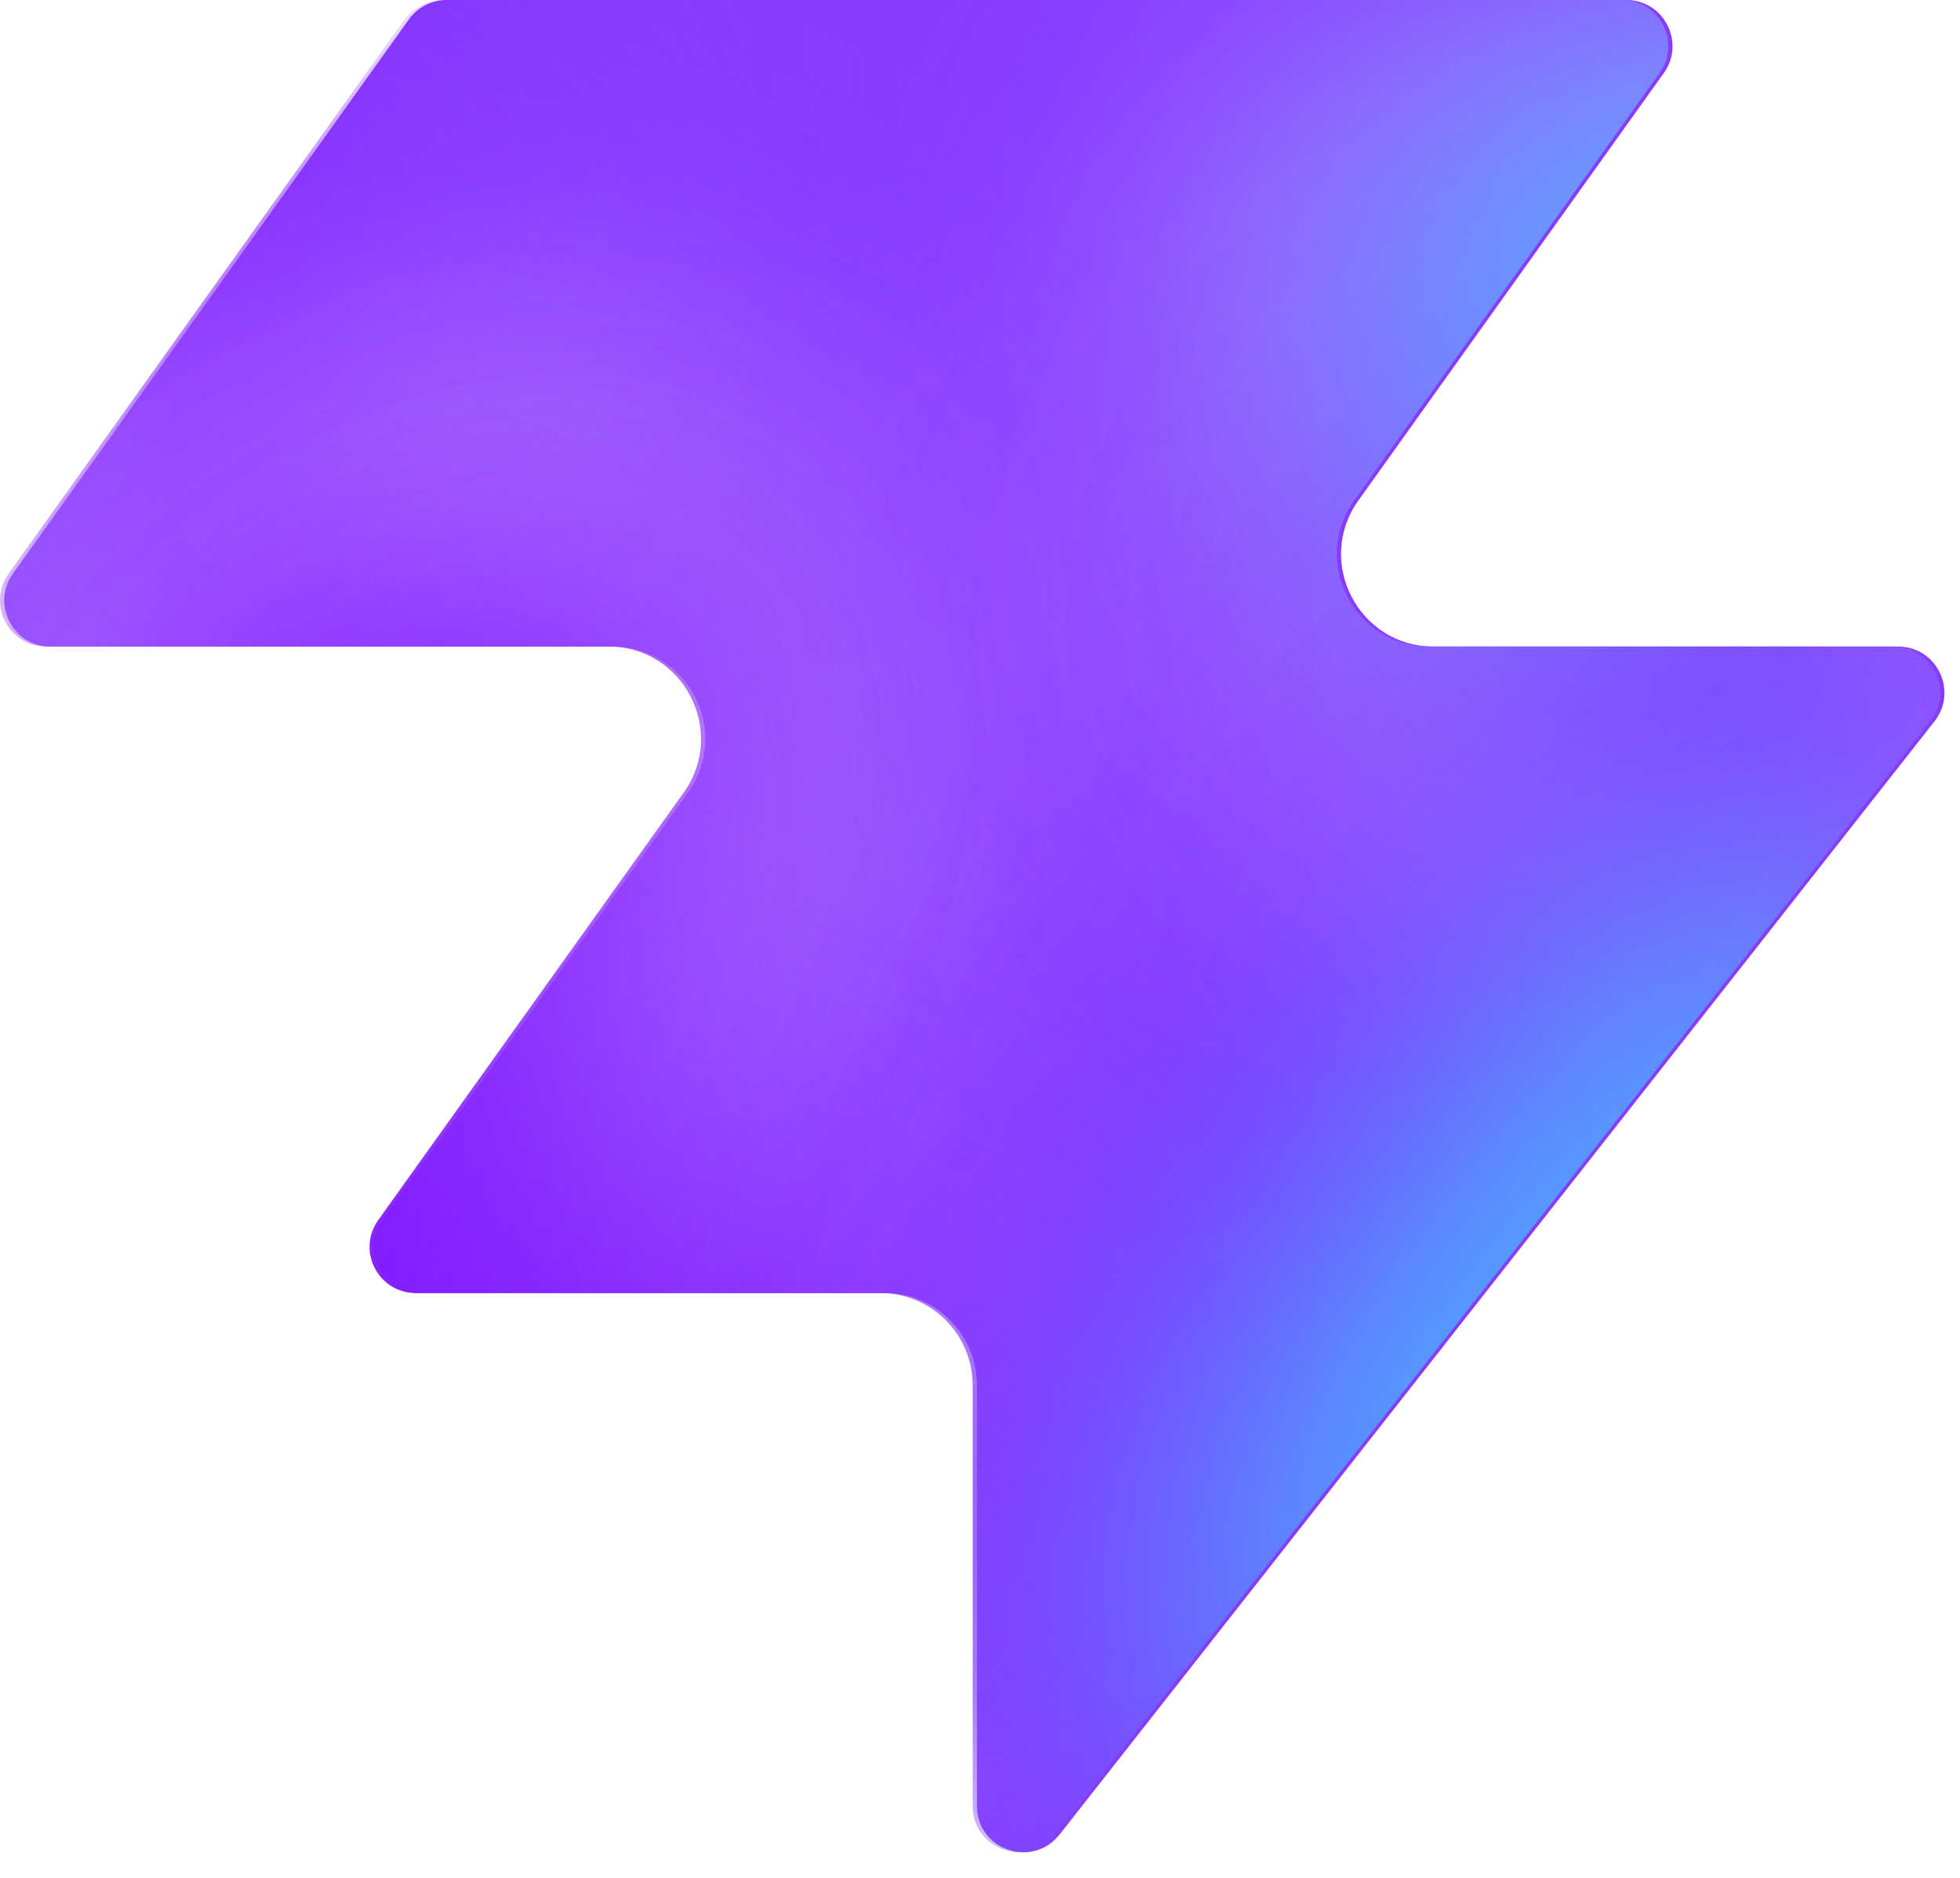
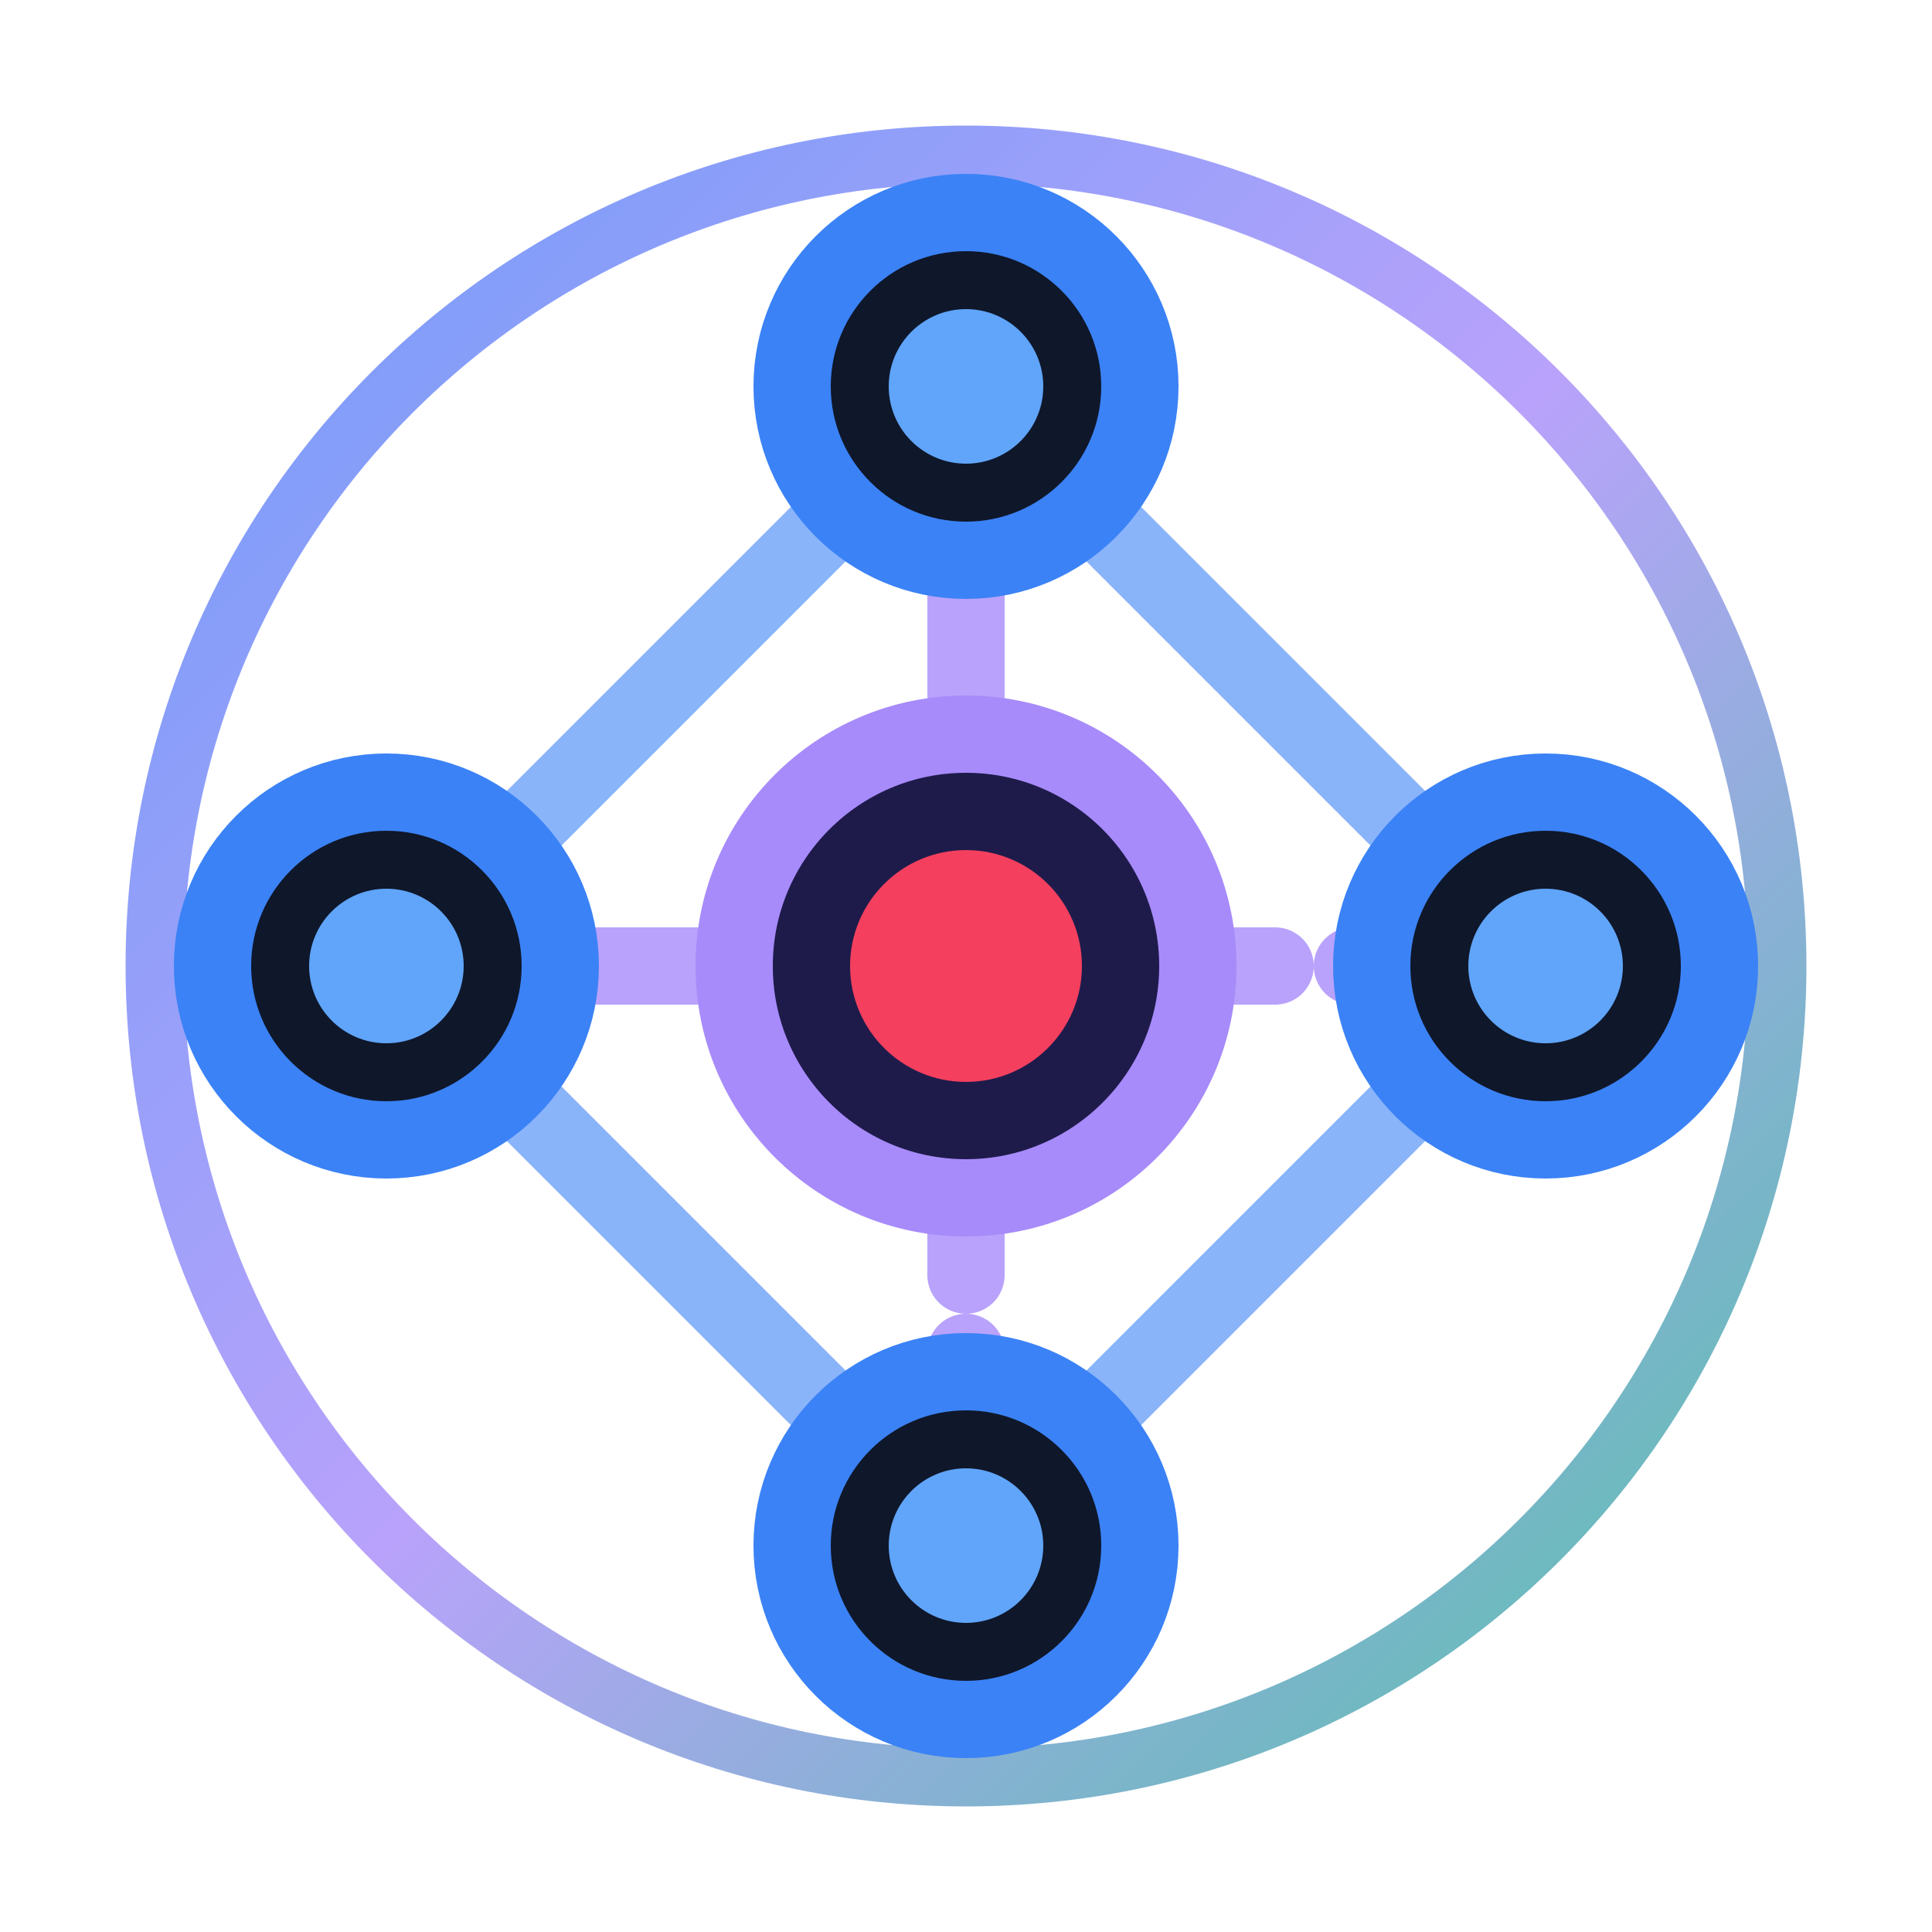
- <svg xmlns="http://www.w3.org/2000/svg" width="48" height="46" fill="none" viewBox="0 0 48 46">
-   <path fill="#863bff" d="M25.946 44.938c-.664.845-2.021.375-2.021-.698V33.937a2.26 2.26 0 0 0-2.262-2.262H10.287c-.92 0-1.456-1.04-.92-1.788l7.48-10.471c1.07-1.497 0-3.578-1.842-3.578H1.237c-.92 0-1.456-1.04-.92-1.788L10.013.474c.214-.297.556-.474.92-.474h28.894c.92 0 1.456 1.04.92 1.788l-7.48 10.471c-1.07 1.498 0 3.579 1.842 3.579h11.377c.943 0 1.473 1.088.89 1.83L25.947 44.94z" style="fill:#863bff;fill:color(display-p3 .525 .23 1);fill-opacity:1" />
-   <mask id="a" width="48" height="46" x="0" y="0" maskUnits="userSpaceOnUse" style="mask-type:alpha">
-     <path fill="#000" d="M25.842 44.938c-.664.844-2.021.375-2.021-.698V33.937a2.26 2.26 0 0 0-2.262-2.262H10.183c-.92 0-1.456-1.04-.92-1.788l7.48-10.471c1.07-1.498 0-3.579-1.842-3.579H1.133c-.92 0-1.456-1.04-.92-1.787L9.91.473c.214-.297.556-.474.92-.474h28.894c.92 0 1.456 1.04.92 1.788l-7.48 10.471c-1.07 1.498 0 3.578 1.842 3.578h11.377c.943 0 1.473 1.088.89 1.832L25.843 44.94z" style="fill:#000;fill-opacity:1" />
-   </mask>
-   <g mask="url(#a)">
-     <g filter="url(#b)">
-       <ellipse cx="5.508" cy="14.704" fill="#ede6ff" rx="5.508" ry="14.704" style="fill:#ede6ff;fill:color(display-p3 .927 .903 1);fill-opacity:1" transform="matrix(.00324 1 1 -.00324 -4.47 31.516)" />
-     </g>
-     <g filter="url(#c)">
-       <ellipse cx="10.399" cy="29.851" fill="#ede6ff" rx="10.399" ry="29.851" style="fill:#ede6ff;fill:color(display-p3 .927 .903 1);fill-opacity:1" transform="matrix(.00324 1 1 -.00324 -39.328 7.883)" />
-     </g>
-     <g filter="url(#d)">
-       <ellipse cx="5.508" cy="30.487" fill="#7e14ff" rx="5.508" ry="30.487" style="fill:#7e14ff;fill:color(display-p3 .492 .077 1);fill-opacity:1" transform="rotate(89.814 -25.913 -14.639)scale(1 -1)" />
-     </g>
-     <g filter="url(#e)">
-       <ellipse cx="5.508" cy="30.599" fill="#7e14ff" rx="5.508" ry="30.599" style="fill:#7e14ff;fill:color(display-p3 .492 .077 1);fill-opacity:1" transform="rotate(89.814 -32.644 -3.334)scale(1 -1)" />
-     </g>
-     <g filter="url(#f)">
-       <ellipse cx="5.508" cy="30.599" fill="#7e14ff" rx="5.508" ry="30.599" style="fill:#7e14ff;fill:color(display-p3 .492 .077 1);fill-opacity:1" transform="matrix(.00324 1 1 -.00324 -34.34 30.47)" />
-     </g>
-     <g filter="url(#g)">
-       <ellipse cx="14.072" cy="22.078" fill="#ede6ff" rx="14.072" ry="22.078" style="fill:#ede6ff;fill:color(display-p3 .927 .903 1);fill-opacity:1" transform="rotate(93.35 24.506 48.493)scale(-1 1)" />
-     </g>
-     <g filter="url(#h)">
-       <ellipse cx="3.47" cy="21.501" fill="#7e14ff" rx="3.47" ry="21.501" style="fill:#7e14ff;fill:color(display-p3 .492 .077 1);fill-opacity:1" transform="rotate(89.009 28.708 47.59)scale(-1 1)" />
-     </g>
-     <g filter="url(#i)">
-       <ellipse cx="3.47" cy="21.501" fill="#7e14ff" rx="3.47" ry="21.501" style="fill:#7e14ff;fill:color(display-p3 .492 .077 1);fill-opacity:1" transform="rotate(89.009 28.708 47.59)scale(-1 1)" />
-     </g>
-     <g filter="url(#j)">
-       <ellipse cx=".387" cy="8.972" fill="#7e14ff" rx="4.407" ry="29.108" style="fill:#7e14ff;fill:color(display-p3 .492 .077 1);fill-opacity:1" transform="rotate(39.51 .387 8.972)" />
-     </g>
-     <g filter="url(#k)">
-       <ellipse cx="47.523" cy="-6.092" fill="#7e14ff" rx="4.407" ry="29.108" style="fill:#7e14ff;fill:color(display-p3 .492 .077 1);fill-opacity:1" transform="rotate(37.892 47.523 -6.092)" />
-     </g>
-     <g filter="url(#l)">
-       <ellipse cx="41.412" cy="6.333" fill="#47bfff" rx="5.971" ry="9.665" style="fill:#47bfff;fill:color(display-p3 .28 .748 1);fill-opacity:1" transform="rotate(37.892 41.412 6.333)" />
-     </g>
-     <g filter="url(#m)">
-       <ellipse cx="-1.879" cy="38.332" fill="#7e14ff" rx="4.407" ry="29.108" style="fill:#7e14ff;fill:color(display-p3 .492 .077 1);fill-opacity:1" transform="rotate(37.892 -1.88 38.332)" />
-     </g>
-     <g filter="url(#n)">
-       <ellipse cx="-1.879" cy="38.332" fill="#7e14ff" rx="4.407" ry="29.108" style="fill:#7e14ff;fill:color(display-p3 .492 .077 1);fill-opacity:1" transform="rotate(37.892 -1.88 38.332)" />
-     </g>
-     <g filter="url(#o)">
-       <ellipse cx="35.651" cy="29.907" fill="#7e14ff" rx="4.407" ry="29.108" style="fill:#7e14ff;fill:color(display-p3 .492 .077 1);fill-opacity:1" transform="rotate(37.892 35.651 29.907)" />
-     </g>
-     <g filter="url(#p)">
-       <ellipse cx="38.418" cy="32.4" fill="#47bfff" rx="5.971" ry="15.297" style="fill:#47bfff;fill:color(display-p3 .28 .748 1);fill-opacity:1" transform="rotate(37.892 38.418 32.4)" />
-     </g>
-   </g>
+ <svg xmlns="http://www.w3.org/2000/svg" viewBox="0 0 100 100" fill="none">
+   <line x1="20" y1="50" x2="50" y2="20" stroke="#3b82f6" stroke-width="4" stroke-linecap="round" opacity="0.6" />
+   <line x1="20" y1="50" x2="50" y2="80" stroke="#3b82f6" stroke-width="4" stroke-linecap="round" opacity="0.6" />
+   <line x1="50" y1="20" x2="80" y2="50" stroke="#3b82f6" stroke-width="4" stroke-linecap="round" opacity="0.6" />
+   <line x1="50" y1="80" x2="80" y2="50" stroke="#3b82f6" stroke-width="4" stroke-linecap="round" opacity="0.6" />
+   <line x1="20" y1="50" x2="80" y2="50" stroke="#a78bfa" stroke-width="4" stroke-dasharray="6,4" stroke-linecap="round" opacity="0.8" />
+   <line x1="50" y1="20" x2="50" y2="80" stroke="#a78bfa" stroke-width="4" stroke-dasharray="6,4" stroke-linecap="round" opacity="0.8" />
+   <circle cx="50" cy="50" r="42" stroke="url(#g1)" stroke-width="3" opacity="0.8" />
+   <circle cx="50" cy="50" r="12" fill="#1e1b4b" stroke="#a78bfa" stroke-width="4" />
+   <circle cx="50" cy="50" r="6" fill="#f43f5e" />
+   <circle cx="50" cy="20" r="9" fill="#0f172a" stroke="#3b82f6" stroke-width="4" />
+   <circle cx="50" cy="20" r="4" fill="#60a5fa" />
+   <circle cx="20" cy="50" r="9" fill="#0f172a" stroke="#3b82f6" stroke-width="4" />
+   <circle cx="20" cy="50" r="4" fill="#60a5fa" />
+   <circle cx="50" cy="80" r="9" fill="#0f172a" stroke="#3b82f6" stroke-width="4" />
+   <circle cx="50" cy="80" r="4" fill="#60a5fa" />
+   <circle cx="80" cy="50" r="9" fill="#0f172a" stroke="#3b82f6" stroke-width="4" />
+   <circle cx="80" cy="50" r="4" fill="#60a5fa" />
  <defs>
-     <filter id="b" width="60.045" height="41.654" x="-19.77" y="16.149" color-interpolation-filters="sRGB" filterUnits="userSpaceOnUse">
-       <feFlood flood-opacity="0" result="BackgroundImageFix" />
-       <feBlend in="SourceGraphic" in2="BackgroundImageFix" result="shape" />
-       <feGaussianBlur result="effect1_foregroundBlur_2002_17158" stdDeviation="7.659" />
-     </filter>
-     <filter id="c" width="90.34" height="51.437" x="-54.613" y="-7.533" color-interpolation-filters="sRGB" filterUnits="userSpaceOnUse">
-       <feFlood flood-opacity="0" result="BackgroundImageFix" />
-       <feBlend in="SourceGraphic" in2="BackgroundImageFix" result="shape" />
-       <feGaussianBlur result="effect1_foregroundBlur_2002_17158" stdDeviation="7.659" />
-     </filter>
-     <filter id="d" width="79.355" height="29.4" x="-49.64" y="2.03" color-interpolation-filters="sRGB" filterUnits="userSpaceOnUse">
-       <feFlood flood-opacity="0" result="BackgroundImageFix" />
-       <feBlend in="SourceGraphic" in2="BackgroundImageFix" result="shape" />
-       <feGaussianBlur result="effect1_foregroundBlur_2002_17158" stdDeviation="4.596" />
-     </filter>
-     <filter id="e" width="79.579" height="29.4" x="-45.045" y="20.029" color-interpolation-filters="sRGB" filterUnits="userSpaceOnUse">
-       <feFlood flood-opacity="0" result="BackgroundImageFix" />
-       <feBlend in="SourceGraphic" in2="BackgroundImageFix" result="shape" />
-       <feGaussianBlur result="effect1_foregroundBlur_2002_17158" stdDeviation="4.596" />
-     </filter>
-     <filter id="f" width="79.579" height="29.4" x="-43.513" y="21.178" color-interpolation-filters="sRGB" filterUnits="userSpaceOnUse">
-       <feFlood flood-opacity="0" result="BackgroundImageFix" />
-       <feBlend in="SourceGraphic" in2="BackgroundImageFix" result="shape" />
-       <feGaussianBlur result="effect1_foregroundBlur_2002_17158" stdDeviation="4.596" />
-     </filter>
-     <filter id="g" width="74.749" height="58.852" x="15.756" y="-17.901" color-interpolation-filters="sRGB" filterUnits="userSpaceOnUse">
-       <feFlood flood-opacity="0" result="BackgroundImageFix" />
-       <feBlend in="SourceGraphic" in2="BackgroundImageFix" result="shape" />
-       <feGaussianBlur result="effect1_foregroundBlur_2002_17158" stdDeviation="7.659" />
-     </filter>
-     <filter id="h" width="61.377" height="25.362" x="23.548" y="2.284" color-interpolation-filters="sRGB" filterUnits="userSpaceOnUse">
-       <feFlood flood-opacity="0" result="BackgroundImageFix" />
-       <feBlend in="SourceGraphic" in2="BackgroundImageFix" result="shape" />
-       <feGaussianBlur result="effect1_foregroundBlur_2002_17158" stdDeviation="4.596" />
-     </filter>
-     <filter id="i" width="61.377" height="25.362" x="23.548" y="2.284" color-interpolation-filters="sRGB" filterUnits="userSpaceOnUse">
-       <feFlood flood-opacity="0" result="BackgroundImageFix" />
-       <feBlend in="SourceGraphic" in2="BackgroundImageFix" result="shape" />
-       <feGaussianBlur result="effect1_foregroundBlur_2002_17158" stdDeviation="4.596" />
-     </filter>
-     <filter id="j" width="56.045" height="63.649" x="-27.636" y="-22.853" color-interpolation-filters="sRGB" filterUnits="userSpaceOnUse">
-       <feFlood flood-opacity="0" result="BackgroundImageFix" />
-       <feBlend in="SourceGraphic" in2="BackgroundImageFix" result="shape" />
-       <feGaussianBlur result="effect1_foregroundBlur_2002_17158" stdDeviation="4.596" />
-     </filter>
-     <filter id="k" width="54.814" height="64.646" x="20.116" y="-38.415" color-interpolation-filters="sRGB" filterUnits="userSpaceOnUse">
-       <feFlood flood-opacity="0" result="BackgroundImageFix" />
-       <feBlend in="SourceGraphic" in2="BackgroundImageFix" result="shape" />
-       <feGaussianBlur result="effect1_foregroundBlur_2002_17158" stdDeviation="4.596" />
-     </filter>
-     <filter id="l" width="33.541" height="35.313" x="24.641" y="-11.323" color-interpolation-filters="sRGB" filterUnits="userSpaceOnUse">
-       <feFlood flood-opacity="0" result="BackgroundImageFix" />
-       <feBlend in="SourceGraphic" in2="BackgroundImageFix" result="shape" />
-       <feGaussianBlur result="effect1_foregroundBlur_2002_17158" stdDeviation="4.596" />
-     </filter>
-     <filter id="m" width="54.814" height="64.646" x="-29.286" y="6.009" color-interpolation-filters="sRGB" filterUnits="userSpaceOnUse">
-       <feFlood flood-opacity="0" result="BackgroundImageFix" />
-       <feBlend in="SourceGraphic" in2="BackgroundImageFix" result="shape" />
-       <feGaussianBlur result="effect1_foregroundBlur_2002_17158" stdDeviation="4.596" />
-     </filter>
-     <filter id="n" width="54.814" height="64.646" x="-29.286" y="6.009" color-interpolation-filters="sRGB" filterUnits="userSpaceOnUse">
-       <feFlood flood-opacity="0" result="BackgroundImageFix" />
-       <feBlend in="SourceGraphic" in2="BackgroundImageFix" result="shape" />
-       <feGaussianBlur result="effect1_foregroundBlur_2002_17158" stdDeviation="4.596" />
-     </filter>
-     <filter id="o" width="54.814" height="64.646" x="8.244" y="-2.416" color-interpolation-filters="sRGB" filterUnits="userSpaceOnUse">
-       <feFlood flood-opacity="0" result="BackgroundImageFix" />
-       <feBlend in="SourceGraphic" in2="BackgroundImageFix" result="shape" />
-       <feGaussianBlur result="effect1_foregroundBlur_2002_17158" stdDeviation="4.596" />
-     </filter>
-     <filter id="p" width="39.409" height="43.623" x="18.713" y="10.588" color-interpolation-filters="sRGB" filterUnits="userSpaceOnUse">
-       <feFlood flood-opacity="0" result="BackgroundImageFix" />
-       <feBlend in="SourceGraphic" in2="BackgroundImageFix" result="shape" />
-       <feGaussianBlur result="effect1_foregroundBlur_2002_17158" stdDeviation="4.596" />
-     </filter>
+     <linearGradient id="g1" x1="0" y1="0" x2="100" y2="100" gradientUnits="userSpaceOnUse">
+       <stop offset="0%" stop-color="#3b82f6" />
+       <stop offset="50%" stop-color="#a78bfa" />
+       <stop offset="100%" stop-color="#10b981" />
+     </linearGradient>
  </defs>
</svg>
